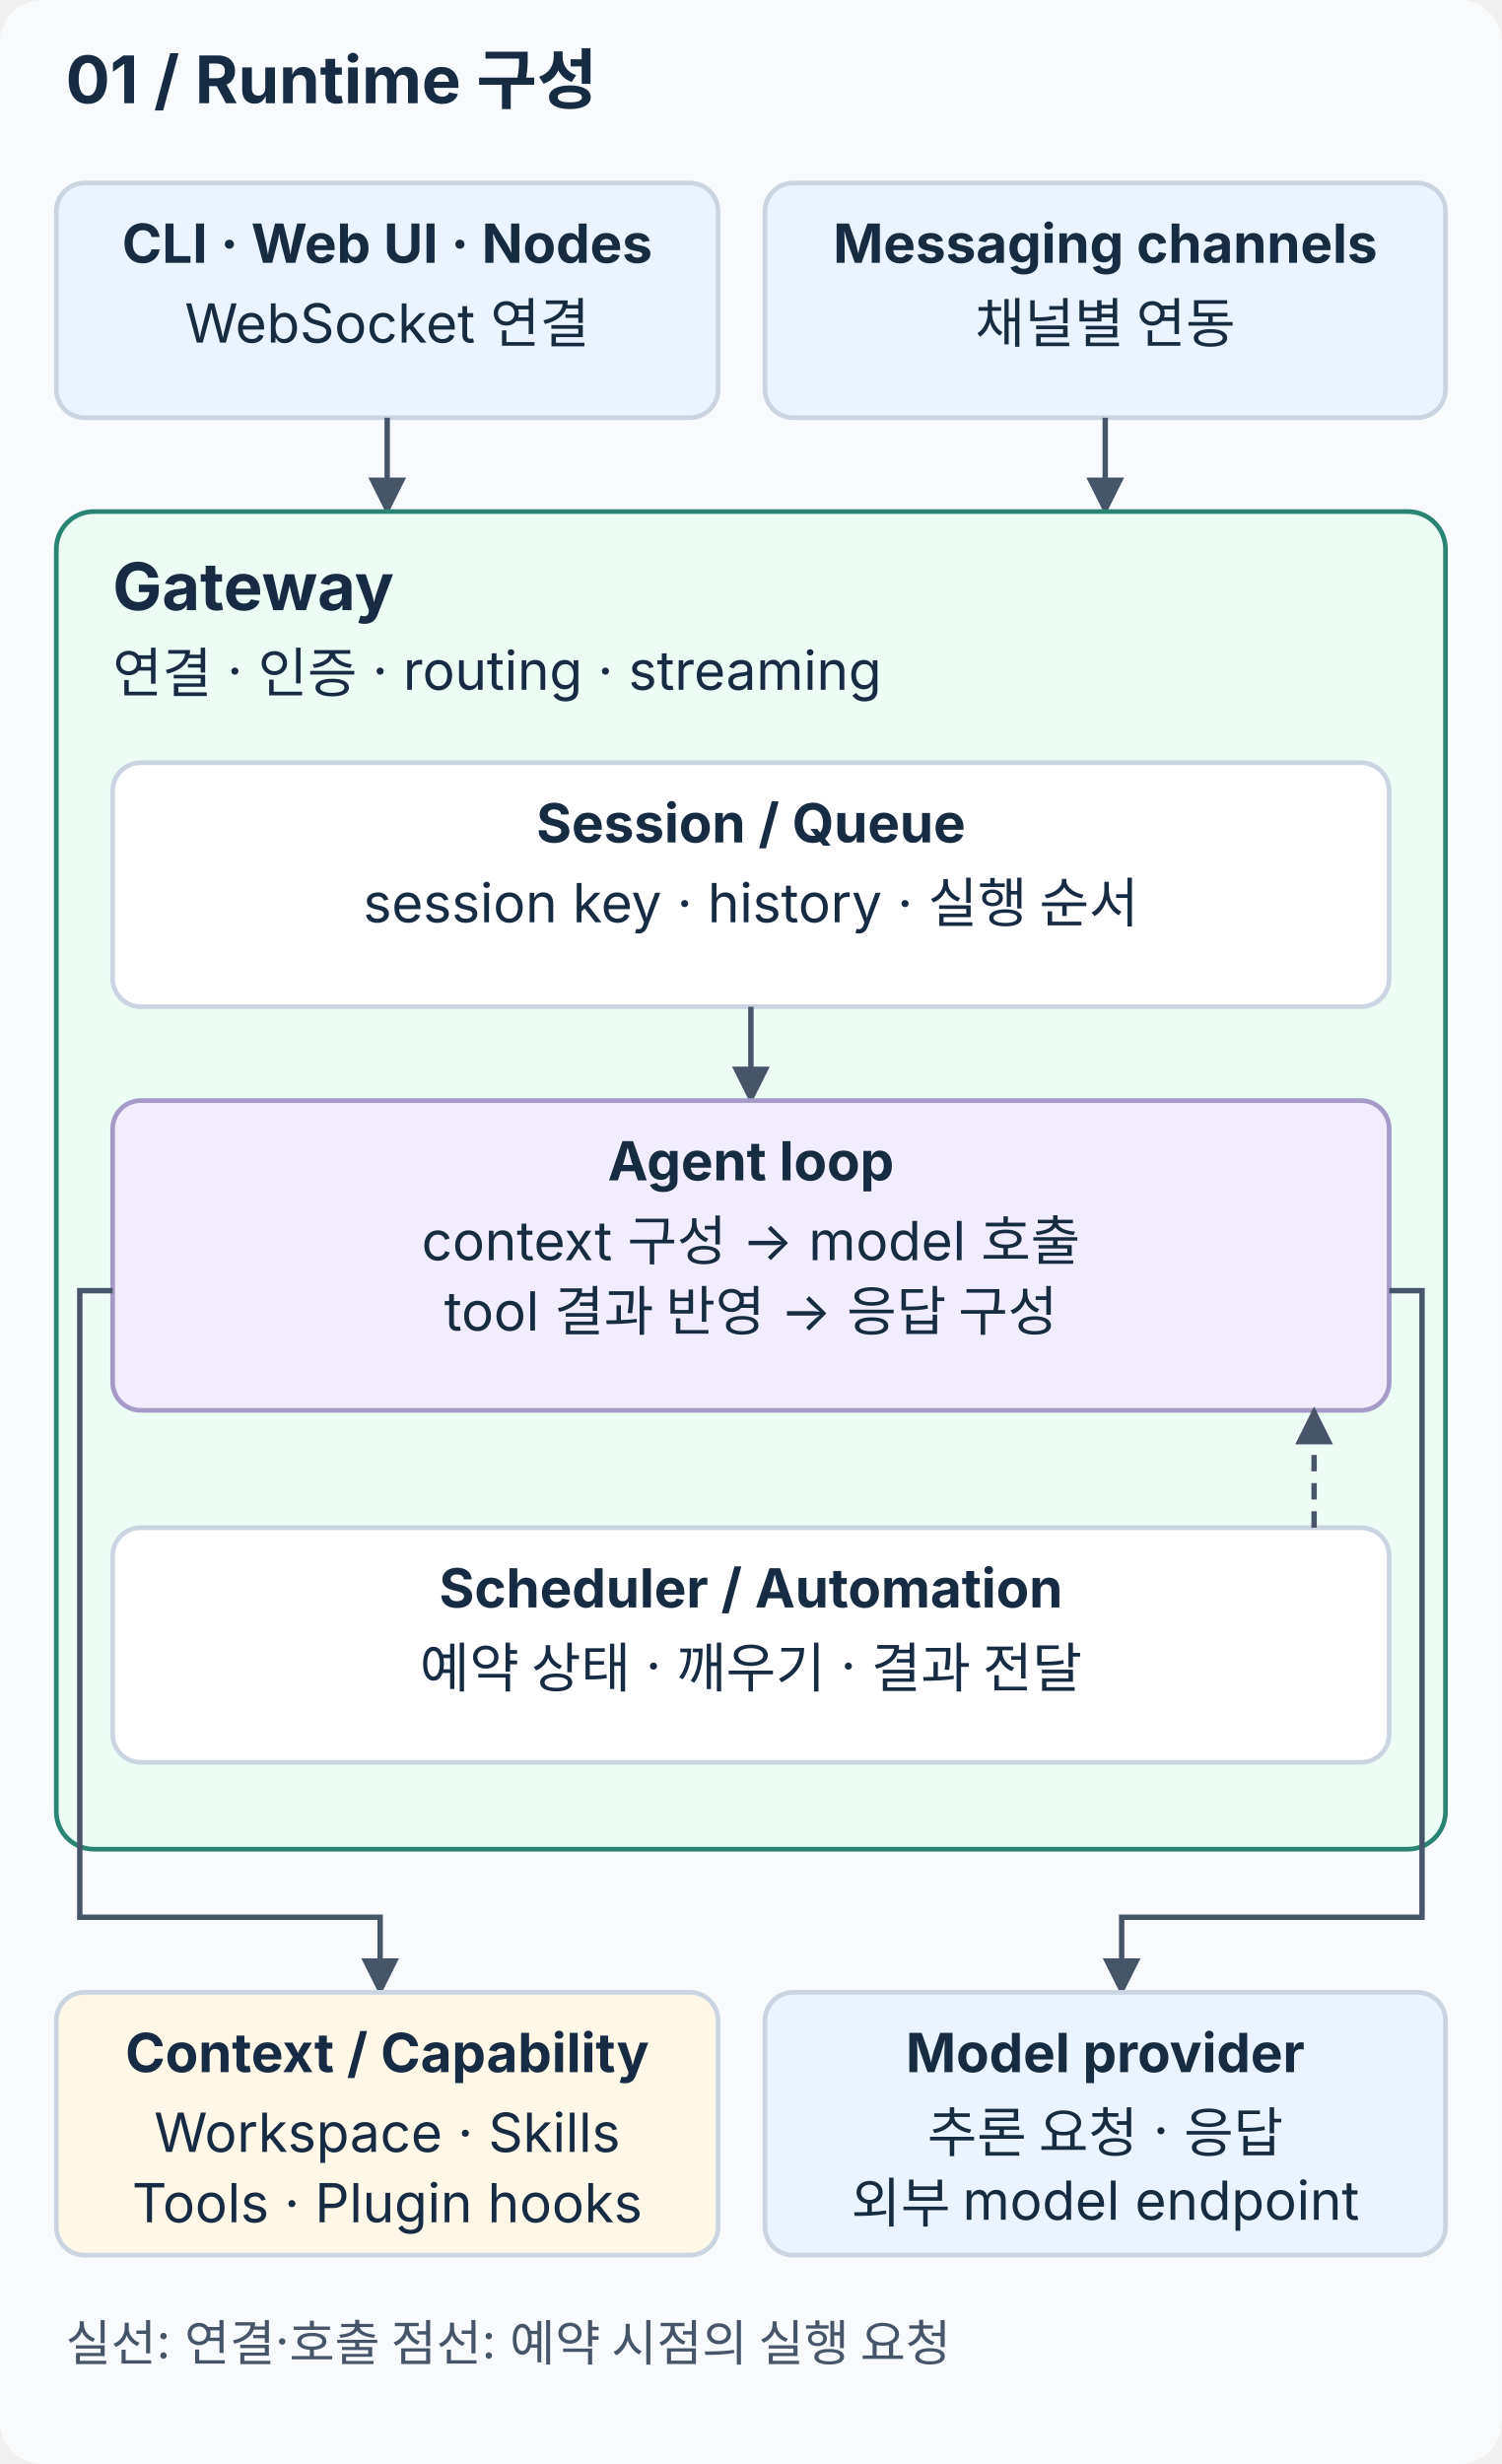
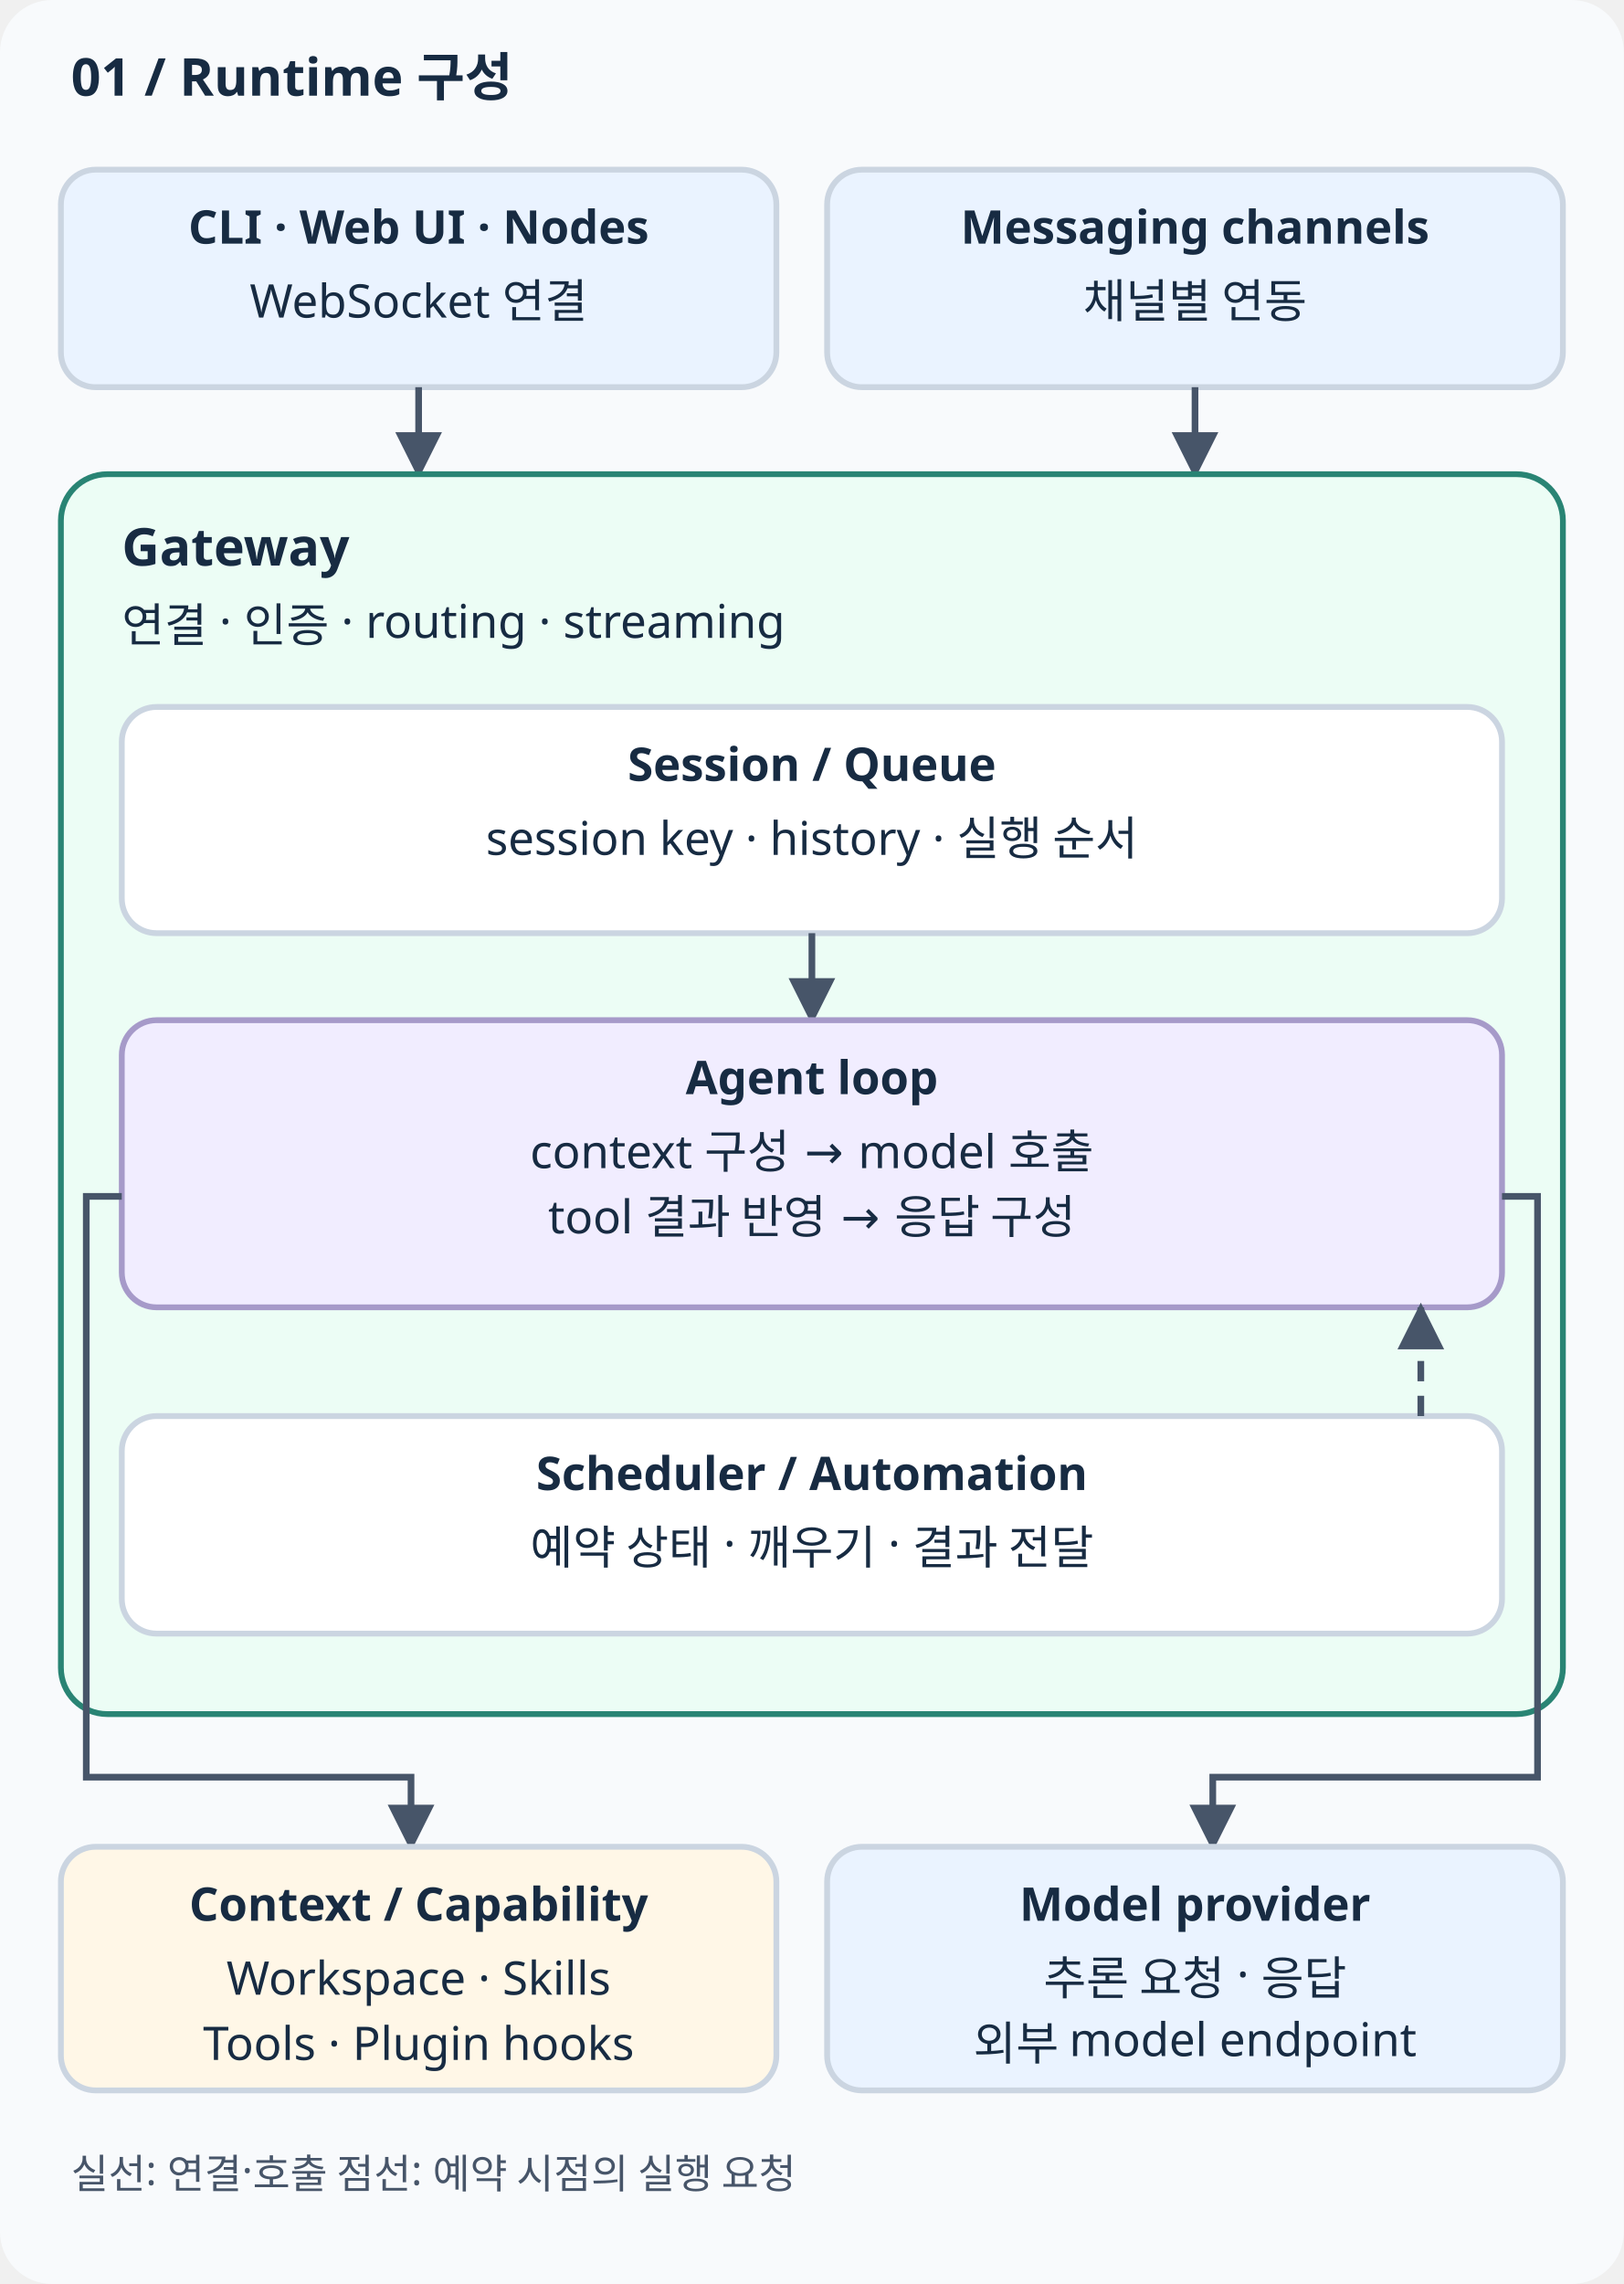
- <svg xmlns="http://www.w3.org/2000/svg" width="640" height="1050" viewBox="0 0 640 1050" role="img" aria-labelledby="title desc">
+ <svg xmlns="http://www.w3.org/2000/svg" data-article-diagram="true" class="article-diagram-art" width="560" height="787.5" viewBox="0 0 560 787.5" role="img" aria-labelledby="title desc">
  <defs>
    <marker id="arrow" viewBox="0 0 10 10" refX="9" refY="5" markerWidth="7" markerHeight="7" orient="auto-start-reverse">
      <path d="M0 0 10 5 0 10Z" fill="#475569" />
    </marker>
  </defs>
-   <style>text{font-family:system-ui,-apple-system,sans-serif;fill:#172b42}.heading{font-size:28px;font-weight:700}.label{font-size:23px;font-weight:650}.body{font-size:23px}.note{font-size:21px;fill:#475569}.edge{fill:none;stroke:#475569;stroke-width:2.3;marker-end:url(#arrow)}.return{stroke-dasharray:7 5}.life{stroke:#94a3b8;stroke-width:1.5;stroke-dasharray:6 6}</style>
-   <rect width="640" height="1050" rx="18" fill="#f8fafc" />
-   <text x="28" y="44" class="heading" text-anchor="start">01 / Runtime 구성</text>
-   <rect x="24" y="78" width="282" height="100" rx="12" fill="#eaf3ff" stroke="#cbd5e1" stroke-width="2" />
-   <text x="165.0" y="112" class="label" text-anchor="middle">CLI · Web UI · Nodes</text>
-   <text x="165.0" y="146" class="body" text-anchor="middle">WebSocket 연결</text>
-   <rect x="326" y="78" width="290" height="100" rx="12" fill="#eaf3ff" stroke="#cbd5e1" stroke-width="2" />
-   <text x="471.0" y="112" class="label" text-anchor="middle">Messaging channels</text>
-   <text x="471.0" y="146" class="body" text-anchor="middle">채널별 연동</text>
-   <path d="M165 178V218" class="edge" />
-   <path d="M471 178V218" class="edge" />
-   <rect x="24" y="218" width="592" height="570" rx="16" fill="#ecfdf5" stroke="#298474" stroke-width="2" />
-   <text x="48" y="260" class="heading" text-anchor="start">Gateway</text>
-   <text x="48" y="295" class="body" text-anchor="start">연결 · 인증 · routing · streaming</text>
-   <rect x="48" y="325" width="544" height="104" rx="12" fill="#fff" stroke="#cbd5e1" stroke-width="2" />
-   <text x="320.0" y="359" class="label" text-anchor="middle">Session / Queue</text>
-   <text x="320.0" y="393" class="body" text-anchor="middle">session key · history · 실행 순서</text>
-   <path d="M320 429V469" class="edge" />
-   <rect x="48" y="469" width="544" height="132" rx="12" fill="#f1edff" stroke="#a69ac9" stroke-width="2" />
-   <text x="320.0" y="503" class="label" text-anchor="middle">Agent loop</text>
-   <text x="320.0" y="537" class="body" text-anchor="middle">context 구성 → model 호출</text>
-   <text x="320.0" y="567" class="body" text-anchor="middle">tool 결과 반영 → 응답 구성</text>
-   <rect x="48" y="651" width="544" height="100" rx="12" fill="#fff" stroke="#cbd5e1" stroke-width="2" />
-   <text x="320.0" y="685" class="label" text-anchor="middle">Scheduler / Automation</text>
-   <text x="320.0" y="719" class="body" text-anchor="middle">예약 상태 · 깨우기 · 결과 전달</text>
-   <path d="M560 651V601" class="edge return" />
-   <path d="M48 550H34V817H162V849" class="edge" />
-   <path d="M592 550H606V817H478V849" class="edge" />
-   <rect x="24" y="849" width="282" height="112" rx="12" fill="#fff7e7" stroke="#cbd5e1" stroke-width="2" />
-   <text x="165.0" y="883" class="label" text-anchor="middle">Context / Capability</text>
-   <text x="165.0" y="917" class="body" text-anchor="middle">Workspace · Skills</text>
-   <text x="165.0" y="947" class="body" text-anchor="middle">Tools · Plugin hooks</text>
-   <rect x="326" y="849" width="290" height="112" rx="12" fill="#eaf3ff" stroke="#cbd5e1" stroke-width="2" />
-   <text x="471.0" y="883" class="label" text-anchor="middle">Model provider</text>
-   <text x="471.0" y="917" class="body" text-anchor="middle">추론 요청 · 응답</text>
-   <text x="471.0" y="947" class="body" text-anchor="middle">외부 model endpoint</text>
-   <text x="28" y="1006" class="note" text-anchor="start">실선: 연결·호출   점선: 예약 시점의 실행 요청</text>
+   <style>.article-diagram-art text{font-family:"Source Sans Pro","Pretendard Variable",Pretendard,"Apple SD Gothic Neo","Malgun Gothic",sans-serif;fill:#172b42}.article-diagram-art .heading{font-size:18px;font-weight:600}.article-diagram-art .label{font-size:16px;font-weight:600}.article-diagram-art .body{font-size:16px}.article-diagram-art .note{font-size:14px;fill:#475569}.article-diagram-art .edge{fill:none;stroke:#475569;stroke-width:2.3;marker-end:url(#arrow)}.article-diagram-art .return{stroke-dasharray:7 5}.article-diagram-art .life{stroke:#94a3b8;stroke-width:1.5;stroke-dasharray:6 6}</style>
+   <rect width="560" height="787.5" rx="18" fill="#f8fafc" />
+   <text x="24.5" y="33" class="heading" text-anchor="start">01 / Runtime 구성</text>
+   <rect x="21" y="58.5" width="246.75" height="75" rx="12" fill="#eaf3ff" stroke="#cbd5e1" stroke-width="2" />
+   <text x="144.375" y="84" class="label" text-anchor="middle">CLI · Web UI · Nodes</text>
+   <text x="144.375" y="109.5" class="body" text-anchor="middle">WebSocket 연결</text>
+   <rect x="285.25" y="58.5" width="253.75" height="75" rx="12" fill="#eaf3ff" stroke="#cbd5e1" stroke-width="2" />
+   <text x="412.125" y="84" class="label" text-anchor="middle">Messaging channels</text>
+   <text x="412.125" y="109.5" class="body" text-anchor="middle">채널별 연동</text>
+   <path d="M144.375 133.5V163.5" class="edge" />
+   <path d="M412.125 133.5V163.5" class="edge" />
+   <rect x="21" y="163.5" width="518" height="427.5" rx="16" fill="#ecfdf5" stroke="#298474" stroke-width="2" />
+   <text x="42" y="195" class="heading" text-anchor="start">Gateway</text>
+   <text x="42" y="221.25" class="body" text-anchor="start">연결 · 인증 · routing · streaming</text>
+   <rect x="42" y="243.75" width="476" height="78" rx="12" fill="#fff" stroke="#cbd5e1" stroke-width="2" />
+   <text x="280" y="269.25" class="label" text-anchor="middle">Session / Queue</text>
+   <text x="280" y="294.75" class="body" text-anchor="middle">session key · history · 실행 순서</text>
+   <path d="M280 321.75V351.75" class="edge" />
+   <rect x="42" y="351.75" width="476" height="99" rx="12" fill="#f1edff" stroke="#a69ac9" stroke-width="2" />
+   <text x="280" y="377.25" class="label" text-anchor="middle">Agent loop</text>
+   <text x="280" y="402.75" class="body" text-anchor="middle">context 구성 → model 호출</text>
+   <text x="280" y="425.25" class="body" text-anchor="middle">tool 결과 반영 → 응답 구성</text>
+   <rect x="42" y="488.25" width="476" height="75" rx="12" fill="#fff" stroke="#cbd5e1" stroke-width="2" />
+   <text x="280" y="513.75" class="label" text-anchor="middle">Scheduler / Automation</text>
+   <text x="280" y="539.25" class="body" text-anchor="middle">예약 상태 · 깨우기 · 결과 전달</text>
+   <path d="M490 488.25V450.75" class="edge return" />
+   <path d="M42 412.5H29.75V612.75H141.75V636.75" class="edge" />
+   <path d="M518 412.5H530.25V612.75H418.25V636.75" class="edge" />
+   <rect x="21" y="636.75" width="246.75" height="84" rx="12" fill="#fff7e7" stroke="#cbd5e1" stroke-width="2" />
+   <text x="144.375" y="662.25" class="label" text-anchor="middle">Context / Capability</text>
+   <text x="144.375" y="687.75" class="body" text-anchor="middle">Workspace · Skills</text>
+   <text x="144.375" y="710.25" class="body" text-anchor="middle">Tools · Plugin hooks</text>
+   <rect x="285.25" y="636.75" width="253.75" height="84" rx="12" fill="#eaf3ff" stroke="#cbd5e1" stroke-width="2" />
+   <text x="412.125" y="662.25" class="label" text-anchor="middle">Model provider</text>
+   <text x="412.125" y="687.75" class="body" text-anchor="middle">추론 요청 · 응답</text>
+   <text x="412.125" y="710.25" class="body" text-anchor="middle">외부 model endpoint</text>
+   <text x="24.5" y="754.5" class="note" text-anchor="start">실선: 연결·호출   점선: 예약 시점의 실행 요청</text>
</svg>
